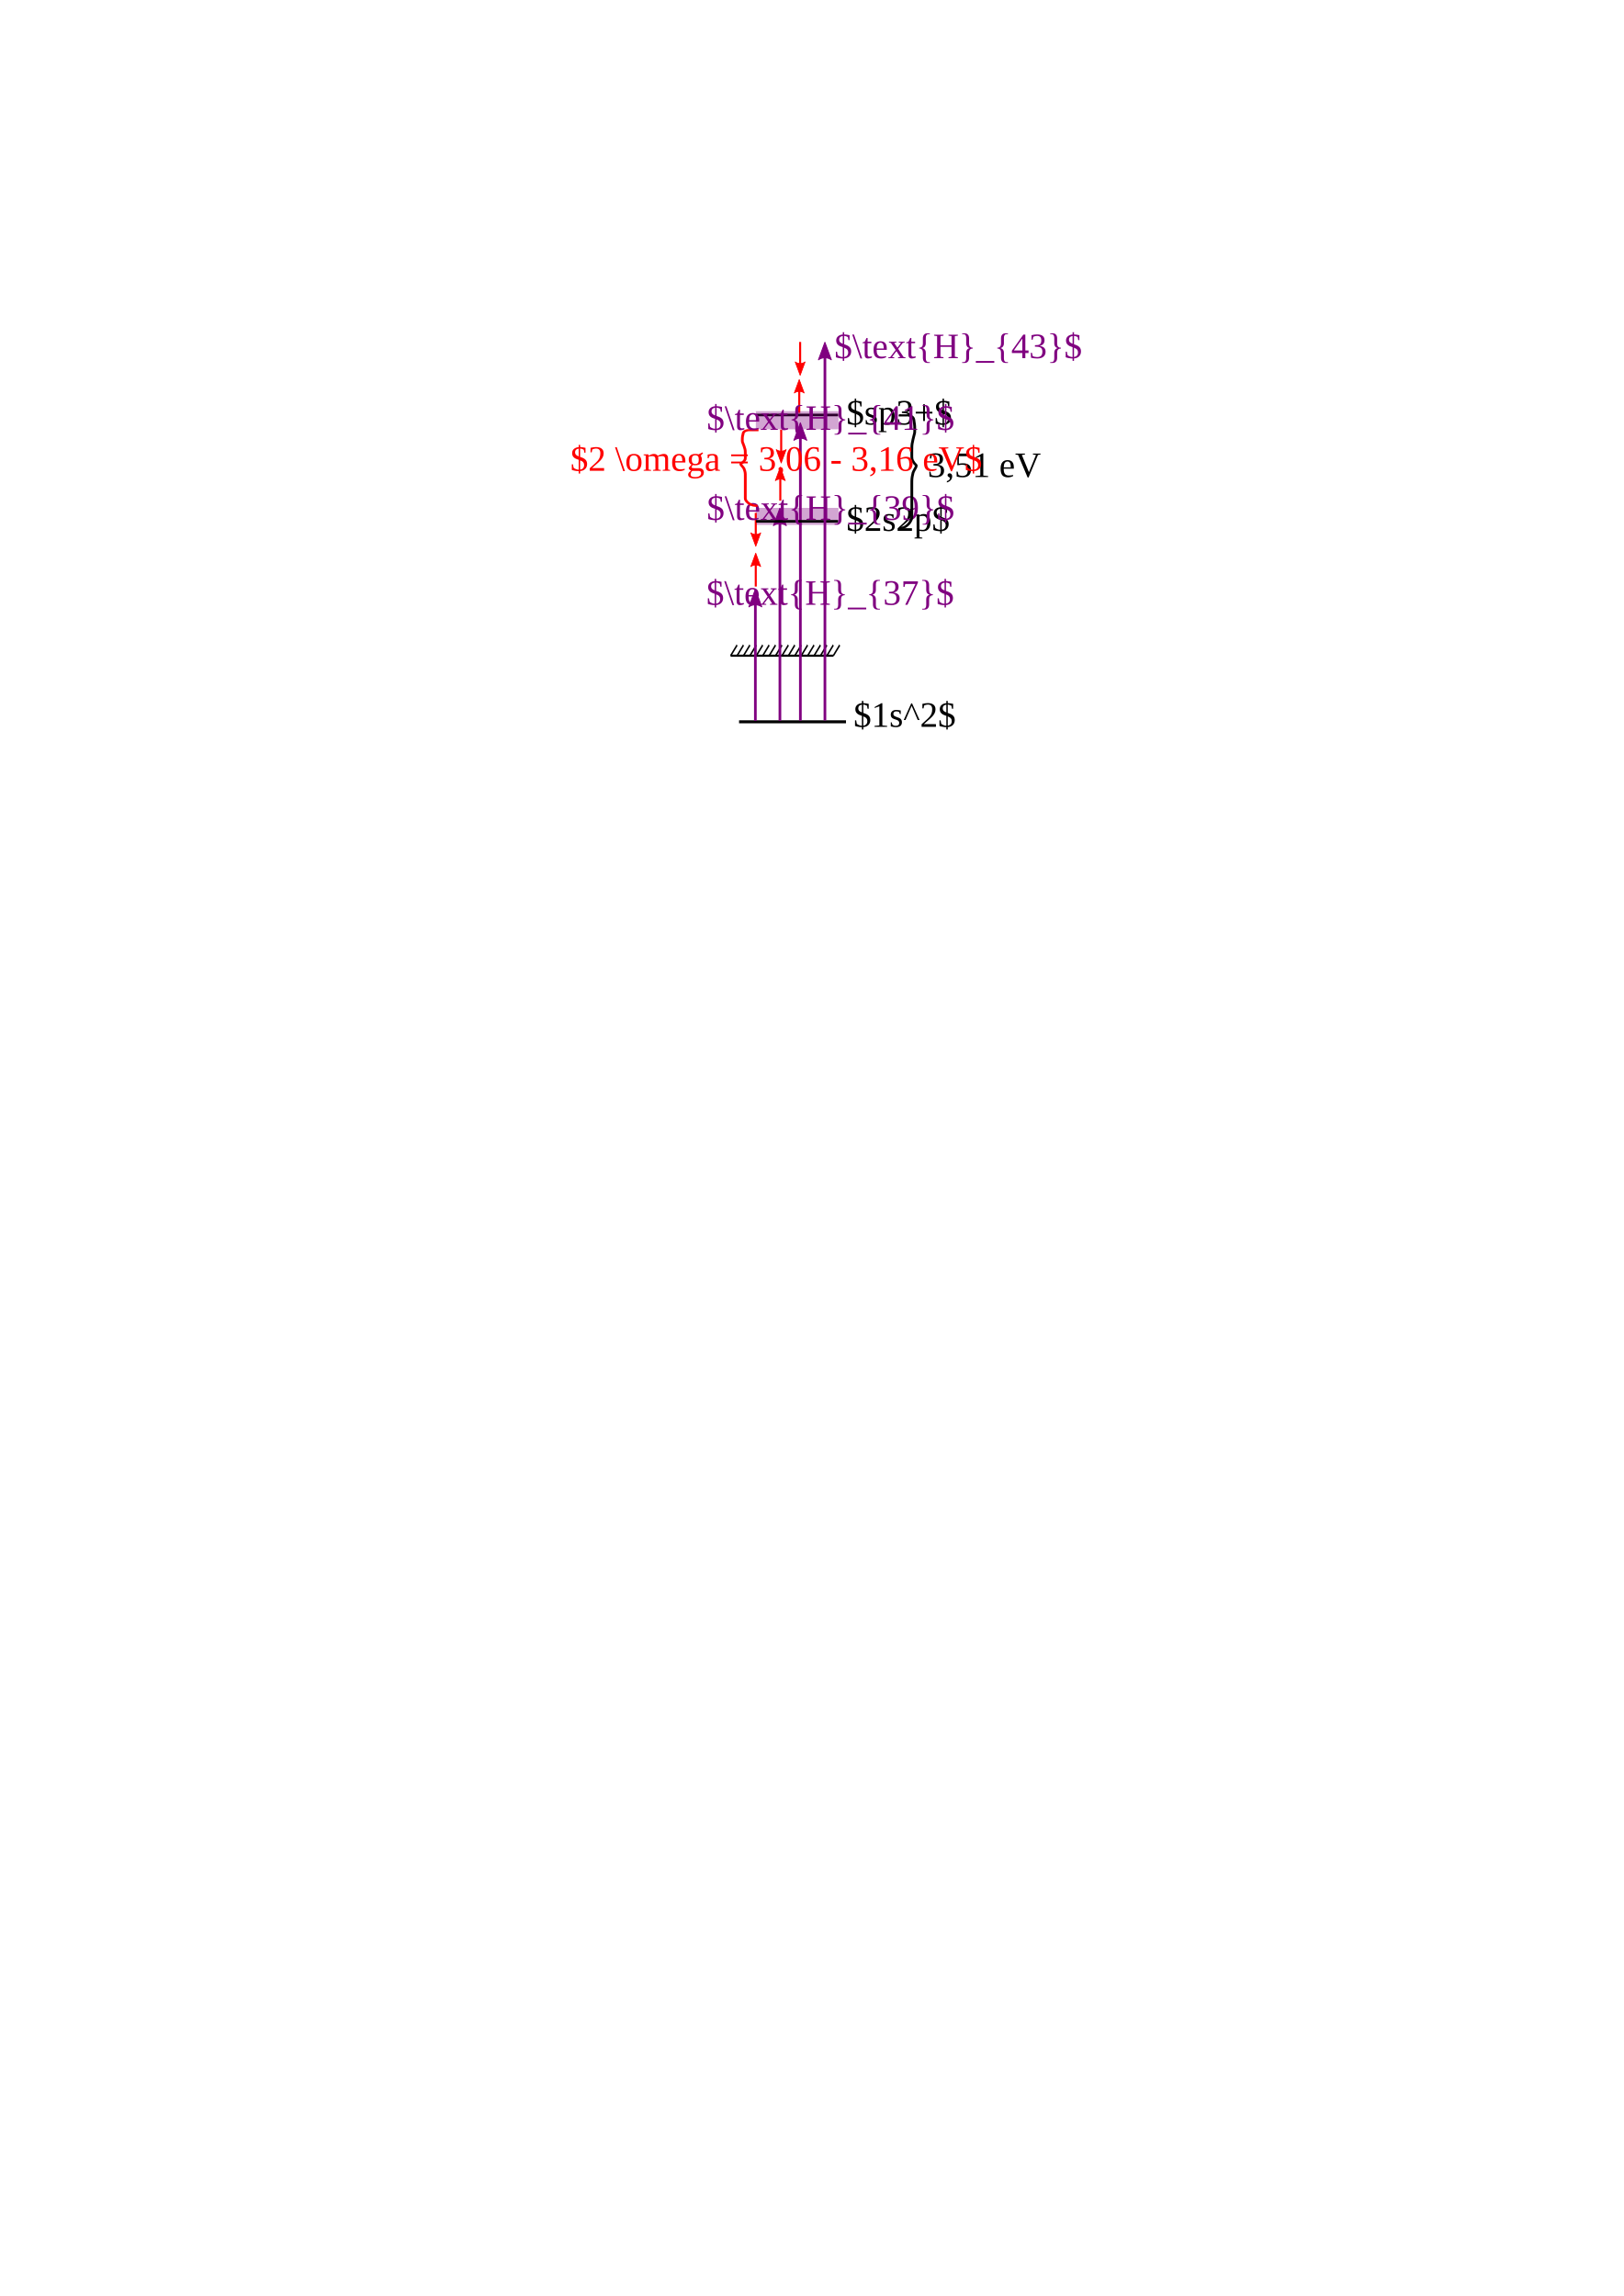
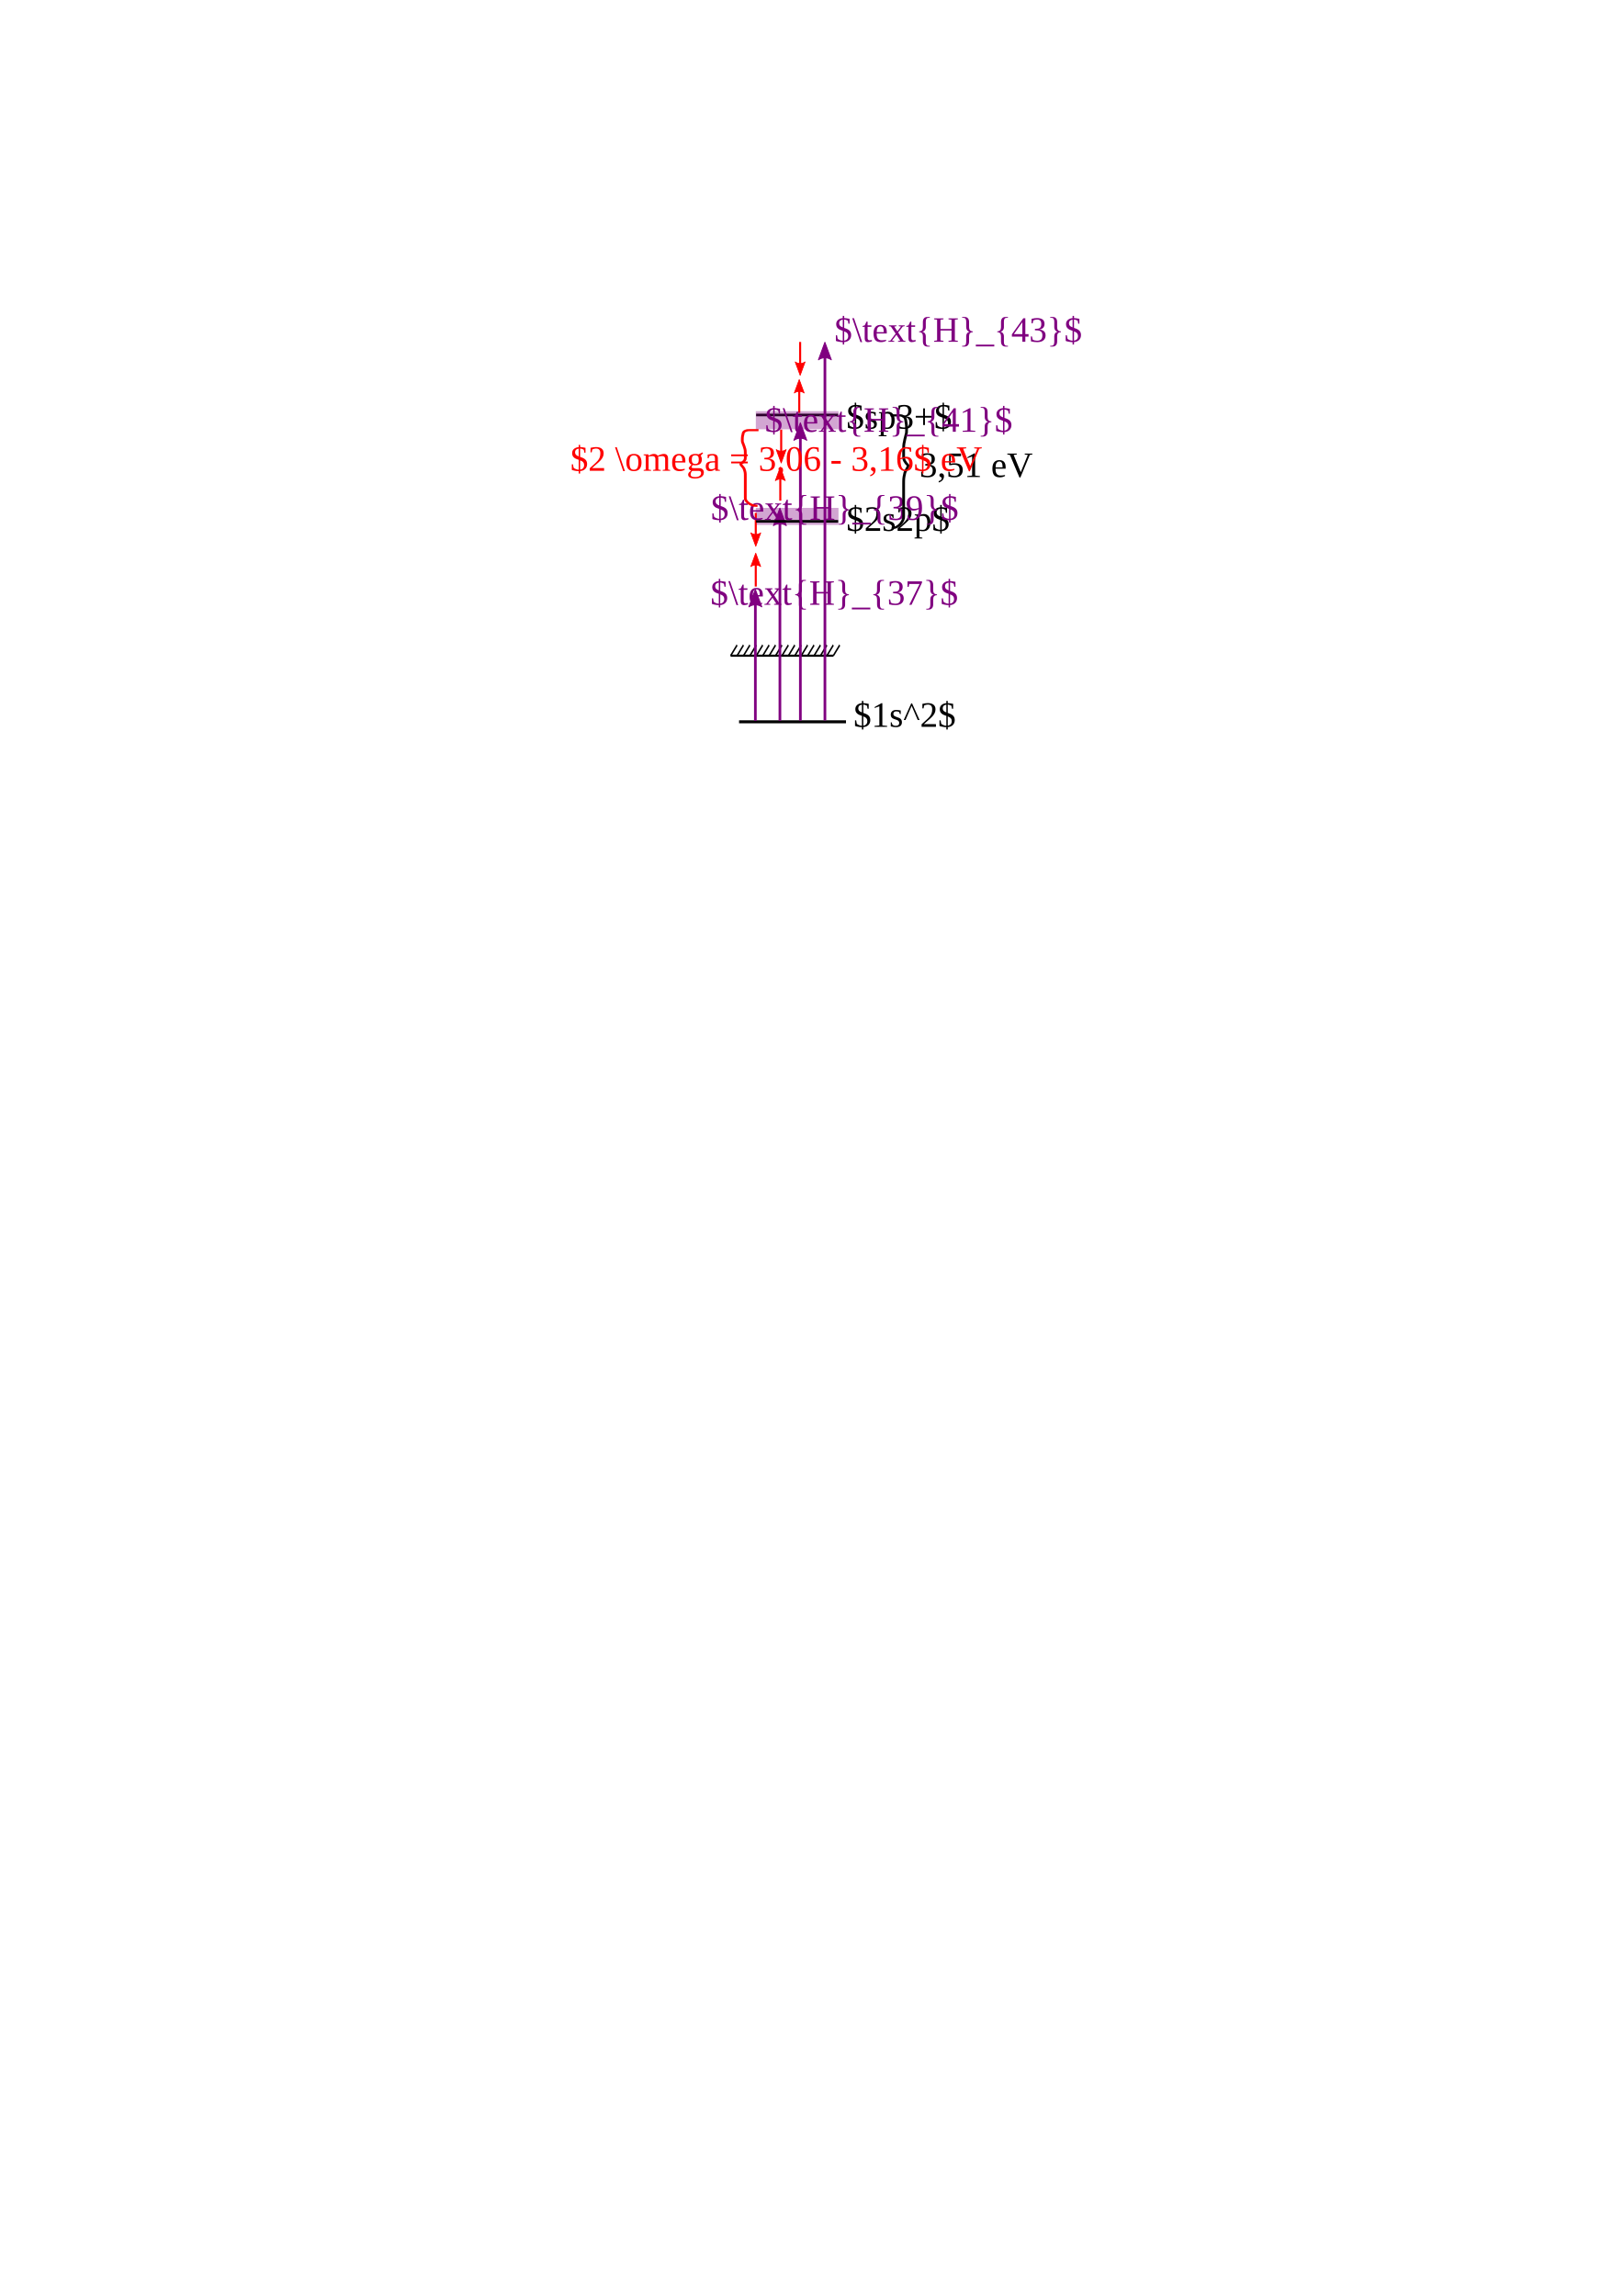
<svg xmlns="http://www.w3.org/2000/svg" width="210mm" height="297mm" id="svg3108" version="1.1">
  <defs id="defs3110">
    <marker orient="auto" refY="0" refX="0" id="Arrow2Mend9" style="overflow:visible">
      <path id="path5343" style="fill:#800080;fill-rule:evenodd;stroke:#800080;stroke-width:0.625;stroke-linejoin:round" d="M 8.719,4.034 -2.207,0.016 8.719,-4.002 c -1.745,2.372 -1.735,5.617 -6e-7,8.035 z" transform="scale(-0.6,-0.6)" />
    </marker>
    <marker orient="auto" refY="0" refX="0" id="marker3061" style="overflow:visible">
      <path id="path3063" style="fill:#800080;fill-rule:evenodd;stroke:#800080;stroke-width:0.625;stroke-linejoin:round" d="M 8.719,4.034 -2.207,0.016 8.719,-4.002 c -1.745,2.372 -1.735,5.617 -6e-7,8.035 z" transform="scale(-0.6,-0.6)" />
    </marker>
    <marker orient="auto" refY="0" refX="0" id="marker3065" style="overflow:visible">
      <path id="path3067" style="fill:#800080;fill-rule:evenodd;stroke:#800080;stroke-width:0.625;stroke-linejoin:round" d="M 8.719,4.034 -2.207,0.016 8.719,-4.002 c -1.745,2.372 -1.735,5.617 -6e-7,8.035 z" transform="scale(-0.6,-0.6)" />
    </marker>
    <marker orient="auto" refY="0" refX="0" id="marker4002v" style="overflow:visible">
      <path id="path4709" style="fill:#ff0000;fill-rule:evenodd;stroke:#ff0000;stroke-width:0.625;stroke-linejoin:round" d="M 8.719,4.034 -2.207,0.016 8.719,-4.002 c -1.745,2.372 -1.735,5.617 -6e-7,8.035 z" transform="scale(-0.6,-0.6)" />
    </marker>
    <marker orient="auto" refY="0" refX="0" id="marker3071" style="overflow:visible">
      <path id="path3073" style="fill:#ff0000;fill-rule:evenodd;stroke:#ff0000;stroke-width:0.625;stroke-linejoin:round" d="M 8.719,4.034 -2.207,0.016 8.719,-4.002 c -1.745,2.372 -1.735,5.617 -6e-7,8.035 z" transform="scale(-0.6,-0.6)" />
    </marker>
    <marker orient="auto" refY="0" refX="0" id="marker3075" style="overflow:visible">
      <path id="path3077" style="fill:#ff0000;fill-rule:evenodd;stroke:#ff0000;stroke-width:0.625;stroke-linejoin:round" d="M 8.719,4.034 -2.207,0.016 8.719,-4.002 c -1.745,2.372 -1.735,5.617 -6e-7,8.035 z" transform="scale(-0.6,-0.6)" />
    </marker>
  </defs>
  <g id="layer1">
    <rect style="opacity:0.98;fill:#800080;fill-opacity:0.357;stroke:none" id="rect3052" width="40.406" height="8.334" x="369.463" y="248.301" />
    <g transform="matrix(0.6272583,0,0,1.038388,244.2594,120.8275)" id="g5479">
      <path style="fill:none;stroke:#000000;stroke-width:1px;stroke-linecap:butt;stroke-linejoin:miter;stroke-opacity:1" d="m 180,192.362 80,0" id="path5425" />
      <path style="fill:none;stroke:#000000;stroke-width:1px;stroke-linecap:butt;stroke-linejoin:miter;stroke-opacity:1" d="m 180,192.362 5,-5" id="path5445" />
      <path style="fill:none;stroke:#000000;stroke-width:1px;stroke-linecap:butt;stroke-linejoin:miter;stroke-opacity:1" d="m 185,192.362 5,-5" id="path5447" />
      <path style="fill:none;stroke:#000000;stroke-width:1px;stroke-linecap:butt;stroke-linejoin:miter;stroke-opacity:1" d="m 190,192.362 5,-5" id="path5449" />
      <path style="fill:none;stroke:#000000;stroke-width:1px;stroke-linecap:butt;stroke-linejoin:miter;stroke-opacity:1" d="m 195,192.362 5,-5" id="path5451" />
      <path style="fill:none;stroke:#000000;stroke-width:1px;stroke-linecap:butt;stroke-linejoin:miter;stroke-opacity:1" d="m 200,192.362 5,-5" id="path5453" />
      <path style="fill:none;stroke:#000000;stroke-width:1px;stroke-linecap:butt;stroke-linejoin:miter;stroke-opacity:1" d="m 205,192.362 5,-5" id="path5455" />
      <path style="fill:none;stroke:#000000;stroke-width:1px;stroke-linecap:butt;stroke-linejoin:miter;stroke-opacity:1" d="m 210,192.362 5,-5" id="path5457" />
      <path style="fill:none;stroke:#000000;stroke-width:1px;stroke-linecap:butt;stroke-linejoin:miter;stroke-opacity:1" d="m 215,192.362 5,-5" id="path5459" />
      <path style="fill:none;stroke:#000000;stroke-width:1px;stroke-linecap:butt;stroke-linejoin:miter;stroke-opacity:1" d="m 220,192.362 5,-5" id="path5461" />
      <path style="fill:none;stroke:#000000;stroke-width:1px;stroke-linecap:butt;stroke-linejoin:miter;stroke-opacity:1" d="m 225,192.362 5,-5" id="path5463" />
      <path style="fill:none;stroke:#000000;stroke-width:1px;stroke-linecap:butt;stroke-linejoin:miter;stroke-opacity:1" d="m 230,192.362 5,-5" id="path5465" />
      <path style="fill:none;stroke:#000000;stroke-width:1px;stroke-linecap:butt;stroke-linejoin:miter;stroke-opacity:1" d="m 235,192.362 5,-5" id="path5467" />
      <path style="fill:none;stroke:#000000;stroke-width:1px;stroke-linecap:butt;stroke-linejoin:miter;stroke-opacity:1" d="m 240,192.362 5,-5" id="path5469" />
      <path style="fill:none;stroke:#000000;stroke-width:1px;stroke-linecap:butt;stroke-linejoin:miter;stroke-opacity:1" d="m 245,192.362 5,-5" id="path5471" />
      <path style="fill:none;stroke:#000000;stroke-width:1px;stroke-linecap:butt;stroke-linejoin:miter;stroke-opacity:1" d="m 250,192.362 5,-5" id="path5473" />
      <path style="fill:none;stroke:#000000;stroke-width:1px;stroke-linecap:butt;stroke-linejoin:miter;stroke-opacity:1" d="m 260,192.362 5,-5" id="path5475" />
      <path style="fill:none;stroke:#000000;stroke-width:1px;stroke-linecap:butt;stroke-linejoin:miter;stroke-opacity:1" d="m 255,192.362 5,-5" id="path5477" />
    </g>
    <path id="path5421-4" d="m 361.269,352.886 52.271,0" style="fill:none;stroke:#000000;stroke-width:1.458;stroke-linecap:butt;stroke-linejoin:miter;stroke-miterlimit:4;stroke-opacity:1;stroke-dasharray:none" />
    <path id="path3966" d="m 369.431,286.765 0,-15" style="fill:none;stroke:#ff0000;stroke-width:1px;stroke-linecap:butt;stroke-linejoin:miter;stroke-opacity:1;marker-end:url(#marker4002v)" />
    <path style="fill:none;stroke:#ff0000;stroke-width:1px;stroke-linecap:butt;stroke-linejoin:miter;stroke-opacity:1;marker-end:url(#marker4002v)" d="m 369.431,250.753 0,15" id="path4803" />
    <path style="fill:none;stroke:#ff0000;stroke-width:1px;stroke-linecap:butt;stroke-linejoin:miter;stroke-opacity:1;marker-end:url(#marker4002v)" d="m 381.431,244.765 0,-15" id="path4805" />
    <path style="fill:none;stroke:#800080;stroke-width:1.3;stroke-linecap:butt;stroke-linejoin:miter;stroke-miterlimit:4;stroke-opacity:1;stroke-dasharray:none;marker-end:url(#Arrow2Mend9)" d="m 369.239,352.386 0,-62.508" id="path4827" />
    <path id="path4829" d="m 381.238,352.347 0,-102.177" style="fill:none;stroke:#800080;stroke-width:1.3;stroke-linecap:butt;stroke-linejoin:miter;stroke-miterlimit:4;stroke-opacity:1;stroke-dasharray:none;marker-end:url(#Arrow2Mend9)" />
    <path style="fill:none;stroke:#800080;stroke-width:1.3;stroke-linecap:butt;stroke-linejoin:miter;stroke-miterlimit:4;stroke-opacity:1;stroke-dasharray:none;marker-end:url(#Arrow2Mend9)" d="m 391.237,352.31 0,-143.86" id="path4831" />
    <path id="path3203" d="m 381.86,210.038 0,15" style="fill:none;stroke:#ff0000;stroke-width:1px;stroke-linecap:butt;stroke-linejoin:miter;stroke-opacity:1;marker-end:url(#marker4002v)" />
    <path style="fill:none;stroke:#000000;stroke-width:1.278;stroke-linecap:butt;stroke-linejoin:miter;stroke-miterlimit:4;stroke-opacity:1;stroke-dasharray:none" d="m 369.6,254.886 40.11,0" id="path3209" />
    <text id="text5429-9-1" y="259.548" x="413.698" style="font-size:13px;font-style:normal;font-variant:normal;font-weight:normal;font-stretch:normal;line-height:125%;letter-spacing:0px;word-spacing:0px;fill:#000000;fill-opacity:1;stroke:none;font-family:Times New Roman;-inkscape-font-specification:Times New Roman" xml:space="preserve">
      <tspan style="font-size:17.5px;fill:#000000" y="259.548" x="413.698" id="tspan5431-5-7">$2s2p$</tspan>
    </text>
-     <text id="text5429-9-1-4" y="254.164" x="345.47" style="font-size:13px;font-style:normal;font-variant:normal;font-weight:normal;font-stretch:normal;line-height:125%;letter-spacing:0px;word-spacing:0px;fill:#800080;fill-opacity:1;stroke:none;font-family:Times New Roman;-inkscape-font-specification:Times New Roman" xml:space="preserve">
-       <tspan style="font-size:17.5px;fill:#800080" y="254.164" x="345.47" id="tspan5431-5-7-0">$\text{H}_{39}$</tspan>
+     <text id="text5429-9-1-4" y="254.164" x="347.47" style="font-size:13px;font-style:normal;font-variant:normal;font-weight:normal;font-stretch:normal;line-height:125%;letter-spacing:0px;word-spacing:0px;fill:#800080;fill-opacity:1;stroke:none;font-family:Times New Roman;-inkscape-font-specification:Times New Roman" xml:space="preserve">
+       <tspan style="font-size:17.5px;fill:#800080" y="254.164" x="347.47" id="tspan5431-5-7-0">$\text{H}_{39}$</tspan>
    </text>
-     <text id="text5429-9-1-4-9" y="175.101" x="407.849" style="font-size:13px;font-style:normal;font-variant:normal;font-weight:normal;font-stretch:normal;line-height:125%;letter-spacing:0px;word-spacing:0px;fill:#800080;fill-opacity:1;stroke:none;font-family:Times New Roman;-inkscape-font-specification:Times New Roman" xml:space="preserve">
-       <tspan style="font-size:17.5px;fill:#800080" y="175.101" x="407.849" id="tspan5431-5-7-0-4">$\text{H}_{43}$</tspan>
+     <text id="text5429-9-1-4-9" y="167.101" x="407.849" style="font-size:13px;font-style:normal;font-variant:normal;font-weight:normal;font-stretch:normal;line-height:125%;letter-spacing:0px;word-spacing:0px;fill:#800080;fill-opacity:1;stroke:none;font-family:Times New Roman;-inkscape-font-specification:Times New Roman" xml:space="preserve">
+       <tspan style="font-size:17.5px;fill:#800080" y="167.101" x="407.849" id="tspan5431-5-7-0-4">$\text{H}_{43}$</tspan>
    </text>
-     <text id="text5429-9-1-4-9-8" y="295.677" x="345.258" style="font-size:13px;font-style:normal;font-variant:normal;font-weight:normal;font-stretch:normal;line-height:125%;letter-spacing:0px;word-spacing:0px;fill:#800080;fill-opacity:1;stroke:none;font-family:Times New Roman;-inkscape-font-specification:Times New Roman" xml:space="preserve">
-       <tspan style="font-size:17.5px;fill:#800080" y="295.677" x="345.258" id="tspan5431-5-7-0-4-8">$\text{H}_{37}$</tspan>
+     <text id="text5429-9-1-4-9-8" y="295.677" x="347.258" style="font-size:13px;font-style:normal;font-variant:normal;font-weight:normal;font-stretch:normal;line-height:125%;letter-spacing:0px;word-spacing:0px;fill:#800080;fill-opacity:1;stroke:none;font-family:Times New Roman;-inkscape-font-specification:Times New Roman" xml:space="preserve">
+       <tspan style="font-size:17.5px;fill:#800080" y="295.677" x="347.258" id="tspan5431-5-7-0-4-8">$\text{H}_{37}$</tspan>
    </text>
    <text id="text5429-9-1-2" y="355.343" x="417.203" style="font-size:13px;font-style:normal;font-variant:normal;font-weight:normal;font-stretch:normal;line-height:125%;letter-spacing:0px;word-spacing:0px;fill:#000000;fill-opacity:1;stroke:none;font-family:Times New Roman;-inkscape-font-specification:Times New Roman" xml:space="preserve">
      <tspan style="font-size:17.5px;fill:#000000" y="355.343" x="417.203" id="tspan5431-5-7-4">$1s^2$</tspan>
    </text>
    <path id="path3040" d="m 369.6,202.886 40.11,0" style="fill:none;stroke:#000000;stroke-width:1.278;stroke-linecap:butt;stroke-linejoin:miter;stroke-miterlimit:4;stroke-opacity:1;stroke-dasharray:none" />
-     <text xml:space="preserve" style="font-size:13px;font-style:normal;font-variant:normal;font-weight:normal;font-stretch:normal;line-height:125%;letter-spacing:0px;word-spacing:0px;fill:#000000;fill-opacity:1;stroke:none;font-family:Times New Roman;-inkscape-font-specification:Times New Roman" x="413.698" y="207.548" id="text3042">
-       <tspan id="tspan3044" x="413.698" y="207.548" style="font-size:17.5px;fill:#000000">$sp3+$</tspan>
+     <text xml:space="preserve" style="font-size:13px;font-style:normal;font-variant:normal;font-weight:normal;font-stretch:normal;line-height:125%;letter-spacing:0px;word-spacing:0px;fill:#000000;fill-opacity:1;stroke:none;font-family:Times New Roman;-inkscape-font-specification:Times New Roman" x="413.698" y="209.548" id="text3042">
+       <tspan id="tspan3044" x="413.698" y="209.548" style="font-size:17.5px;fill:#000000">$sp3+$</tspan>
    </text>
    <path id="path3046" d="m 403.237,352.236 0,-183.139" style="fill:none;stroke:#800080;stroke-width:1.3;stroke-linecap:butt;stroke-linejoin:miter;stroke-miterlimit:4;stroke-opacity:1;stroke-dasharray:none;marker-end:url(#Arrow2Mend9)" />
    <path id="path3048" d="m 390.694,201.901 0,-15" style="fill:none;stroke:#ff0000;stroke-width:1px;stroke-linecap:butt;stroke-linejoin:miter;stroke-opacity:1;marker-end:url(#marker4002v)" />
    <path style="fill:none;stroke:#ff0000;stroke-width:1px;stroke-linecap:butt;stroke-linejoin:miter;stroke-opacity:1;marker-end:url(#marker4002v)" d="m 391.123,167.175 0,15" id="path3050" />
-     <path style="opacity:0.98;fill:#008000;fill-opacity:1;stroke:#000000" id="path3856" d="m 439.759,203.049 c 1.192,6e-4 2.384,3.6e-4 3.576,2.4e-4 0.896,-0.061 1.699,0.027 2.454,0.531 0.635,0.373 0.934,0.926 1.09,1.621 0.058,0.703 0.209,1.391 0.312,2.088 0.097,0.713 0.115,1.432 0.126,2.15 -0.009,0.716 0.047,1.435 -0.038,2.146 -0.133,0.727 -0.395,1.417 -0.535,2.144 -0.229,0.699 -0.314,1.43 -0.476,2.143 -0.194,0.7 -0.288,1.418 -0.341,2.14 -0.041,0.713 -0.039,1.428 -0.04,2.142 5.3e-4,0.714 0.002,1.429 0.003,2.143 -0.015,0.72 -0.015,1.429 0.102,2.14 0.187,0.669 0.58,1.276 0.988,1.833 0.277,0.526 0.854,0.751 1.079,1.301 -0.005,0.633 -0.332,1.26 -0.679,1.779 -0.349,0.544 -0.635,1.137 -0.872,1.739 -0.163,0.638 -0.285,1.288 -0.418,1.935 -0.138,0.701 -0.171,1.416 -0.191,2.128 -0.014,0.715 -0.011,1.43 -0.011,2.145 10e-4,0.714 0.002,1.429 0.002,2.143 3.1e-4,0.714 3.1e-4,1.429 3.2e-4,2.143 0,0.714 -10e-6,1.429 -2e-5,2.143 -2.9e-4,0.906 -10e-4,1.812 -10e-4,2.718 2.1e-4,0.87 6.1e-4,1.74 8.3e-4,2.61 1.6e-4,0.726 1.8e-4,1.452 1.9e-4,2.177 -0.017,0.713 0.042,1.43 -0.043,2.14 -0.185,0.736 -0.487,1.432 -0.927,2.049 -0.366,0.549 -0.792,1.053 -1.318,1.453 -0.488,0.435 -1.027,0.781 -1.642,1.002 -0.558,0.169 -1.141,0.199 -1.72,0.223 0,0 -0.348,-0.054 -0.348,-0.054 l 0,0 c 0.577,-0.023 1.16,-0.05 1.718,-0.213 0.616,-0.214 1.154,-0.556 1.64,-0.991 0.528,-0.394 0.952,-0.896 1.317,-1.442 0.439,-0.611 0.74,-1.301 0.926,-2.031 0.085,-0.708 0.025,-1.424 0.043,-2.136 10e-6,-0.726 3e-5,-1.452 1.9e-4,-2.177 2.1e-4,-0.87 6.2e-4,-1.74 8.3e-4,-2.61 0,-0.906 -7.3e-4,-1.812 -10e-4,-2.718 0,-0.714 10e-6,-1.429 10e-6,-2.143 -10e-6,-0.714 0,-1.429 -3.1e-4,-2.143 -3.8e-4,-0.714 -0.001,-1.429 -0.002,-2.143 -9.4e-4,-0.715 -0.004,-1.431 0.011,-2.146 0.021,-0.714 0.053,-1.431 0.191,-2.134 0.134,-0.649 0.256,-1.3 0.418,-1.941 0.236,-0.605 0.525,-1.199 0.873,-1.747 0.343,-0.507 0.668,-1.123 0.678,-1.744 -0.23,-0.54 -0.81,-0.768 -1.078,-1.293 -0.408,-0.564 -0.805,-1.174 -0.988,-1.85 -0.118,-0.713 -0.117,-1.424 -0.103,-2.146 -7.7e-4,-0.714 -0.002,-1.429 -0.003,-2.143 7.4e-4,-0.715 -4.8e-4,-1.43 0.04,-2.144 0.052,-0.724 0.147,-1.444 0.341,-2.146 0.163,-0.713 0.246,-1.444 0.476,-2.142 0.139,-0.726 0.4,-1.416 0.535,-2.142 0.086,-0.71 0.028,-1.428 0.038,-2.142 -0.012,-0.716 -0.029,-1.434 -0.126,-2.145 -0.103,-0.696 -0.253,-1.384 -0.312,-2.085 -0.156,-0.688 -0.459,-1.227 -1.087,-1.594 -0.756,-0.492 -1.56,-0.569 -2.449,-0.511 -1.193,-1.2e-4 -2.386,-3.6e-4 -3.579,2.3e-4 0,0 0.349,-0.055 0.349,-0.055 z" />
-     <text xml:space="preserve" style="font-size:13px;font-style:normal;font-variant:normal;font-weight:normal;font-stretch:normal;line-height:125%;letter-spacing:0px;word-spacing:0px;fill:#000000;fill-opacity:1;stroke:none;font-family:Times New Roman;-inkscape-font-specification:Times New Roman" x="453.425" y="233.2" id="text3042-1">
-       <tspan id="tspan3044-7" x="453.425" y="233.2" style="font-size:17.5px;fill:#000000">3,51 eV</tspan>
+     <path style="opacity:0.98;fill:#008000;fill-opacity:1;stroke:#000000" id="path3856" d="m 435.759,203.049 c 1.192,6e-4 2.384,3.6e-4 3.576,2.4e-4 0.896,-0.061 1.699,0.027 2.454,0.531 0.635,0.373 0.934,0.926 1.09,1.621 0.058,0.703 0.209,1.391 0.312,2.088 0.097,0.713 0.115,1.432 0.126,2.15 -0.009,0.716 0.047,1.435 -0.038,2.146 -0.133,0.727 -0.395,1.417 -0.535,2.144 -0.229,0.699 -0.314,1.43 -0.476,2.143 -0.194,0.7 -0.288,1.418 -0.341,2.14 -0.041,0.713 -0.039,1.428 -0.04,2.142 5.3e-4,0.714 0.002,1.429 0.003,2.143 -0.015,0.72 -0.015,1.429 0.102,2.14 0.187,0.669 0.58,1.276 0.988,1.833 0.277,0.526 0.854,0.751 1.079,1.301 -0.005,0.633 -0.332,1.26 -0.679,1.779 -0.349,0.544 -0.635,1.137 -0.872,1.739 -0.163,0.638 -0.285,1.288 -0.418,1.935 -0.138,0.701 -0.171,1.416 -0.191,2.128 -0.014,0.715 -0.011,1.43 -0.011,2.145 10e-4,0.714 0.002,1.429 0.002,2.143 3.1e-4,0.714 3.1e-4,1.429 3.2e-4,2.143 0,0.714 -10e-6,1.429 -2e-5,2.143 -2.9e-4,0.906 -10e-4,1.812 -10e-4,2.718 2.1e-4,0.87 6.1e-4,1.74 8.3e-4,2.61 1.6e-4,0.726 1.8e-4,1.452 1.9e-4,2.177 -0.017,0.713 0.042,1.43 -0.043,2.14 -0.185,0.736 -0.487,1.432 -0.927,2.049 -0.366,0.549 -0.792,1.053 -1.318,1.453 -0.488,0.435 -1.027,0.781 -1.642,1.002 -0.558,0.169 -1.141,0.199 -1.72,0.223 0,0 -0.348,-0.054 -0.348,-0.054 l 0,0 c 0.577,-0.023 1.16,-0.05 1.718,-0.213 0.616,-0.214 1.154,-0.556 1.64,-0.991 0.528,-0.394 0.952,-0.896 1.317,-1.442 0.439,-0.611 0.74,-1.301 0.926,-2.031 0.085,-0.708 0.025,-1.424 0.043,-2.136 10e-6,-0.726 3e-5,-1.452 1.9e-4,-2.177 2.1e-4,-0.87 6.2e-4,-1.74 8.3e-4,-2.61 0,-0.906 -7.3e-4,-1.812 -10e-4,-2.718 0,-0.714 10e-6,-1.429 10e-6,-2.143 -10e-6,-0.714 0,-1.429 -3.1e-4,-2.143 -3.8e-4,-0.714 -0.001,-1.429 -0.002,-2.143 -9.4e-4,-0.715 -0.004,-1.431 0.011,-2.146 0.021,-0.714 0.053,-1.431 0.191,-2.134 0.134,-0.649 0.256,-1.3 0.418,-1.941 0.236,-0.605 0.525,-1.199 0.873,-1.747 0.343,-0.507 0.668,-1.123 0.678,-1.744 -0.23,-0.54 -0.81,-0.768 -1.078,-1.293 -0.408,-0.564 -0.805,-1.174 -0.988,-1.85 -0.118,-0.713 -0.117,-1.424 -0.103,-2.146 -7.7e-4,-0.714 -0.002,-1.429 -0.003,-2.143 7.4e-4,-0.715 -4.8e-4,-1.43 0.04,-2.144 0.052,-0.724 0.147,-1.444 0.341,-2.146 0.163,-0.713 0.246,-1.444 0.476,-2.142 0.139,-0.726 0.4,-1.416 0.535,-2.142 0.086,-0.71 0.028,-1.428 0.038,-2.142 -0.012,-0.716 -0.029,-1.434 -0.126,-2.145 -0.103,-0.696 -0.253,-1.384 -0.312,-2.085 -0.156,-0.688 -0.459,-1.227 -1.087,-1.594 -0.756,-0.492 -1.56,-0.569 -2.449,-0.511 -1.193,-1.2e-4 -2.386,-3.6e-4 -3.579,2.3e-4 0,0 0.349,-0.055 0.349,-0.055 z" />
+     <text xml:space="preserve" style="font-size:13px;font-style:normal;font-variant:normal;font-weight:normal;font-stretch:normal;line-height:125%;letter-spacing:0px;word-spacing:0px;fill:#000000;fill-opacity:1;stroke:none;font-family:Times New Roman;-inkscape-font-specification:Times New Roman" x="449.425" y="233.2" id="text3042-1">
+       <tspan id="tspan3044-7" x="449.425" y="233.2" style="font-size:17.5px;fill:#000000">3,51 eV</tspan>
    </text>
    <path d="m 370.4,210.275 c -1.216,4e-4 -2.433,2.4e-4 -3.649,1.5e-4 -0.915,-0.041 -1.734,0.018 -2.504,0.357 -0.648,0.251 -0.953,0.623 -1.112,1.09 -0.059,0.473 -0.213,0.936 -0.319,1.404 -0.099,0.479 -0.117,0.963 -0.129,1.446 0.009,0.481 -0.048,0.965 0.039,1.443 0.136,0.489 0.404,0.953 0.546,1.442 0.233,0.47 0.32,0.962 0.485,1.441 0.198,0.471 0.294,0.953 0.348,1.439 0.041,0.48 0.04,0.96 0.041,1.44 -5.5e-4,0.48 -0.002,0.961 -0.003,1.441 0.015,0.484 0.015,0.961 -0.105,1.439 -0.191,0.45 -0.592,0.858 -1.008,1.233 -0.283,0.353 -0.872,0.505 -1.102,0.875 0.005,0.426 0.339,0.847 0.693,1.196 0.356,0.366 0.648,0.765 0.89,1.17 0.167,0.429 0.29,0.866 0.427,1.301 0.141,0.471 0.174,0.952 0.195,1.431 0.015,0.481 0.012,0.962 0.011,1.442 -10e-4,0.48 -0.002,0.961 -0.002,1.441 -3.2e-4,0.48 -3.2e-4,0.961 -3.3e-4,1.441 0,0.48 10e-6,0.961 2e-5,1.441 3e-4,0.609 10e-4,1.219 10e-4,1.828 -2.1e-4,0.585 -6.2e-4,1.17 -8.5e-4,1.755 -1.6e-4,0.488 -1.8e-4,0.976 -1.9e-4,1.464 0.017,0.48 -0.043,0.962 0.044,1.439 0.188,0.495 0.497,0.963 0.946,1.378 0.374,0.369 0.808,0.708 1.345,0.977 0.498,0.292 1.048,0.525 1.675,0.674 0.569,0.114 1.165,0.134 1.755,0.15 0,0 0.356,-0.036 0.356,-0.036 l 0,0 c -0.589,-0.015 -1.184,-0.034 -1.754,-0.143 -0.628,-0.144 -1.178,-0.374 -1.674,-0.667 -0.539,-0.265 -0.972,-0.603 -1.345,-0.97 -0.449,-0.411 -0.756,-0.875 -0.945,-1.366 -0.087,-0.476 -0.026,-0.957 -0.044,-1.436 -1e-5,-0.488 -4e-5,-0.976 -2e-4,-1.464 -2.2e-4,-0.585 -6.3e-4,-1.17 -8.4e-4,-1.755 0,-0.609 7.4e-4,-1.219 10e-4,-1.828 0,-0.48 -10e-6,-0.961 -10e-6,-1.441 10e-6,-0.48 0,-0.961 3.2e-4,-1.441 3.9e-4,-0.48 10e-4,-0.961 0.002,-1.441 9.6e-4,-0.481 0.004,-0.962 -0.011,-1.443 -0.021,-0.48 -0.054,-0.962 -0.195,-1.435 -0.137,-0.436 -0.261,-0.874 -0.426,-1.305 -0.241,-0.407 -0.536,-0.806 -0.891,-1.175 -0.35,-0.341 -0.682,-0.755 -0.692,-1.173 0.235,-0.363 0.827,-0.516 1.1,-0.869 0.416,-0.379 0.821,-0.789 1.009,-1.244 0.12,-0.479 0.12,-0.958 0.105,-1.443 7.8e-4,-0.48 0.002,-0.961 0.003,-1.441 -7.5e-4,-0.481 4.8e-4,-0.962 -0.041,-1.442 -0.054,-0.487 -0.15,-0.971 -0.348,-1.443 -0.166,-0.479 -0.251,-0.971 -0.485,-1.441 -0.142,-0.489 -0.408,-0.952 -0.546,-1.44 -0.088,-0.477 -0.029,-0.96 -0.039,-1.44 0.012,-0.482 0.03,-0.965 0.129,-1.443 0.105,-0.468 0.259,-0.93 0.319,-1.402 0.159,-0.463 0.468,-0.825 1.11,-1.072 0.772,-0.331 1.592,-0.383 2.5,-0.344 1.218,-9e-5 2.435,-2.5e-4 3.653,1.4e-4 0,0 -0.356,-0.037 -0.356,-0.037 z" id="path3879" style="opacity:0.98;fill:#008000;fill-opacity:1;stroke:#ff0000;stroke-width:1;stroke-miterlimit:4;stroke-dasharray:none" />
    <text id="text5429-9-1-4-4" y="230.167" x="278.765" style="font-size:13px;font-style:normal;font-variant:normal;font-weight:normal;font-stretch:normal;line-height:125%;letter-spacing:0px;word-spacing:0px;fill:#ff0000;fill-opacity:1;stroke:none;font-family:Times New Roman;-inkscape-font-specification:Times New Roman" xml:space="preserve">
-       <tspan style="font-size:17.5px;fill:#ff0000" y="230.167" x="278.765" id="tspan5431-5-7-0-0">$2 \omega = 3,06 - 3,16 eV$</tspan>
+       <tspan style="font-size:17.5px;fill:#ff0000" y="230.167" x="278.765" id="tspan5431-5-7-0-0">$2 \omega = 3,06 - 3,16$ eV</tspan>
    </text>
    <rect y="201.038" x="369.463" height="8.839" width="40.406" id="rect3858" style="opacity:0.98;fill:#800080;fill-opacity:0.357;stroke:none" />
-     <text xml:space="preserve" style="font-size:13px;font-style:normal;font-variant:normal;font-weight:normal;font-stretch:normal;line-height:125%;letter-spacing:0px;word-spacing:0px;fill:#800080;fill-opacity:1;stroke:none;font-family:Times New Roman;-inkscape-font-specification:Times New Roman" x="345.47" y="210.164" id="text3860">
-       <tspan id="tspan3862" x="345.47" y="210.164" style="font-size:17.5px;fill:#800080">$\text{H}_{41}$</tspan>
+     <text xml:space="preserve" style="font-size:13px;font-style:normal;font-variant:normal;font-weight:normal;font-stretch:normal;line-height:125%;letter-spacing:0px;word-spacing:0px;fill:#800080;fill-opacity:1;stroke:none;font-family:Times New Roman;-inkscape-font-specification:Times New Roman" x="373.849" y="211.101" id="text3054">
+       <tspan id="tspan3056" x="373.849" y="211.101" style="font-size:17.5px;fill:#800080">$\text{H}_{41}$</tspan>
    </text>
  </g>
</svg>
